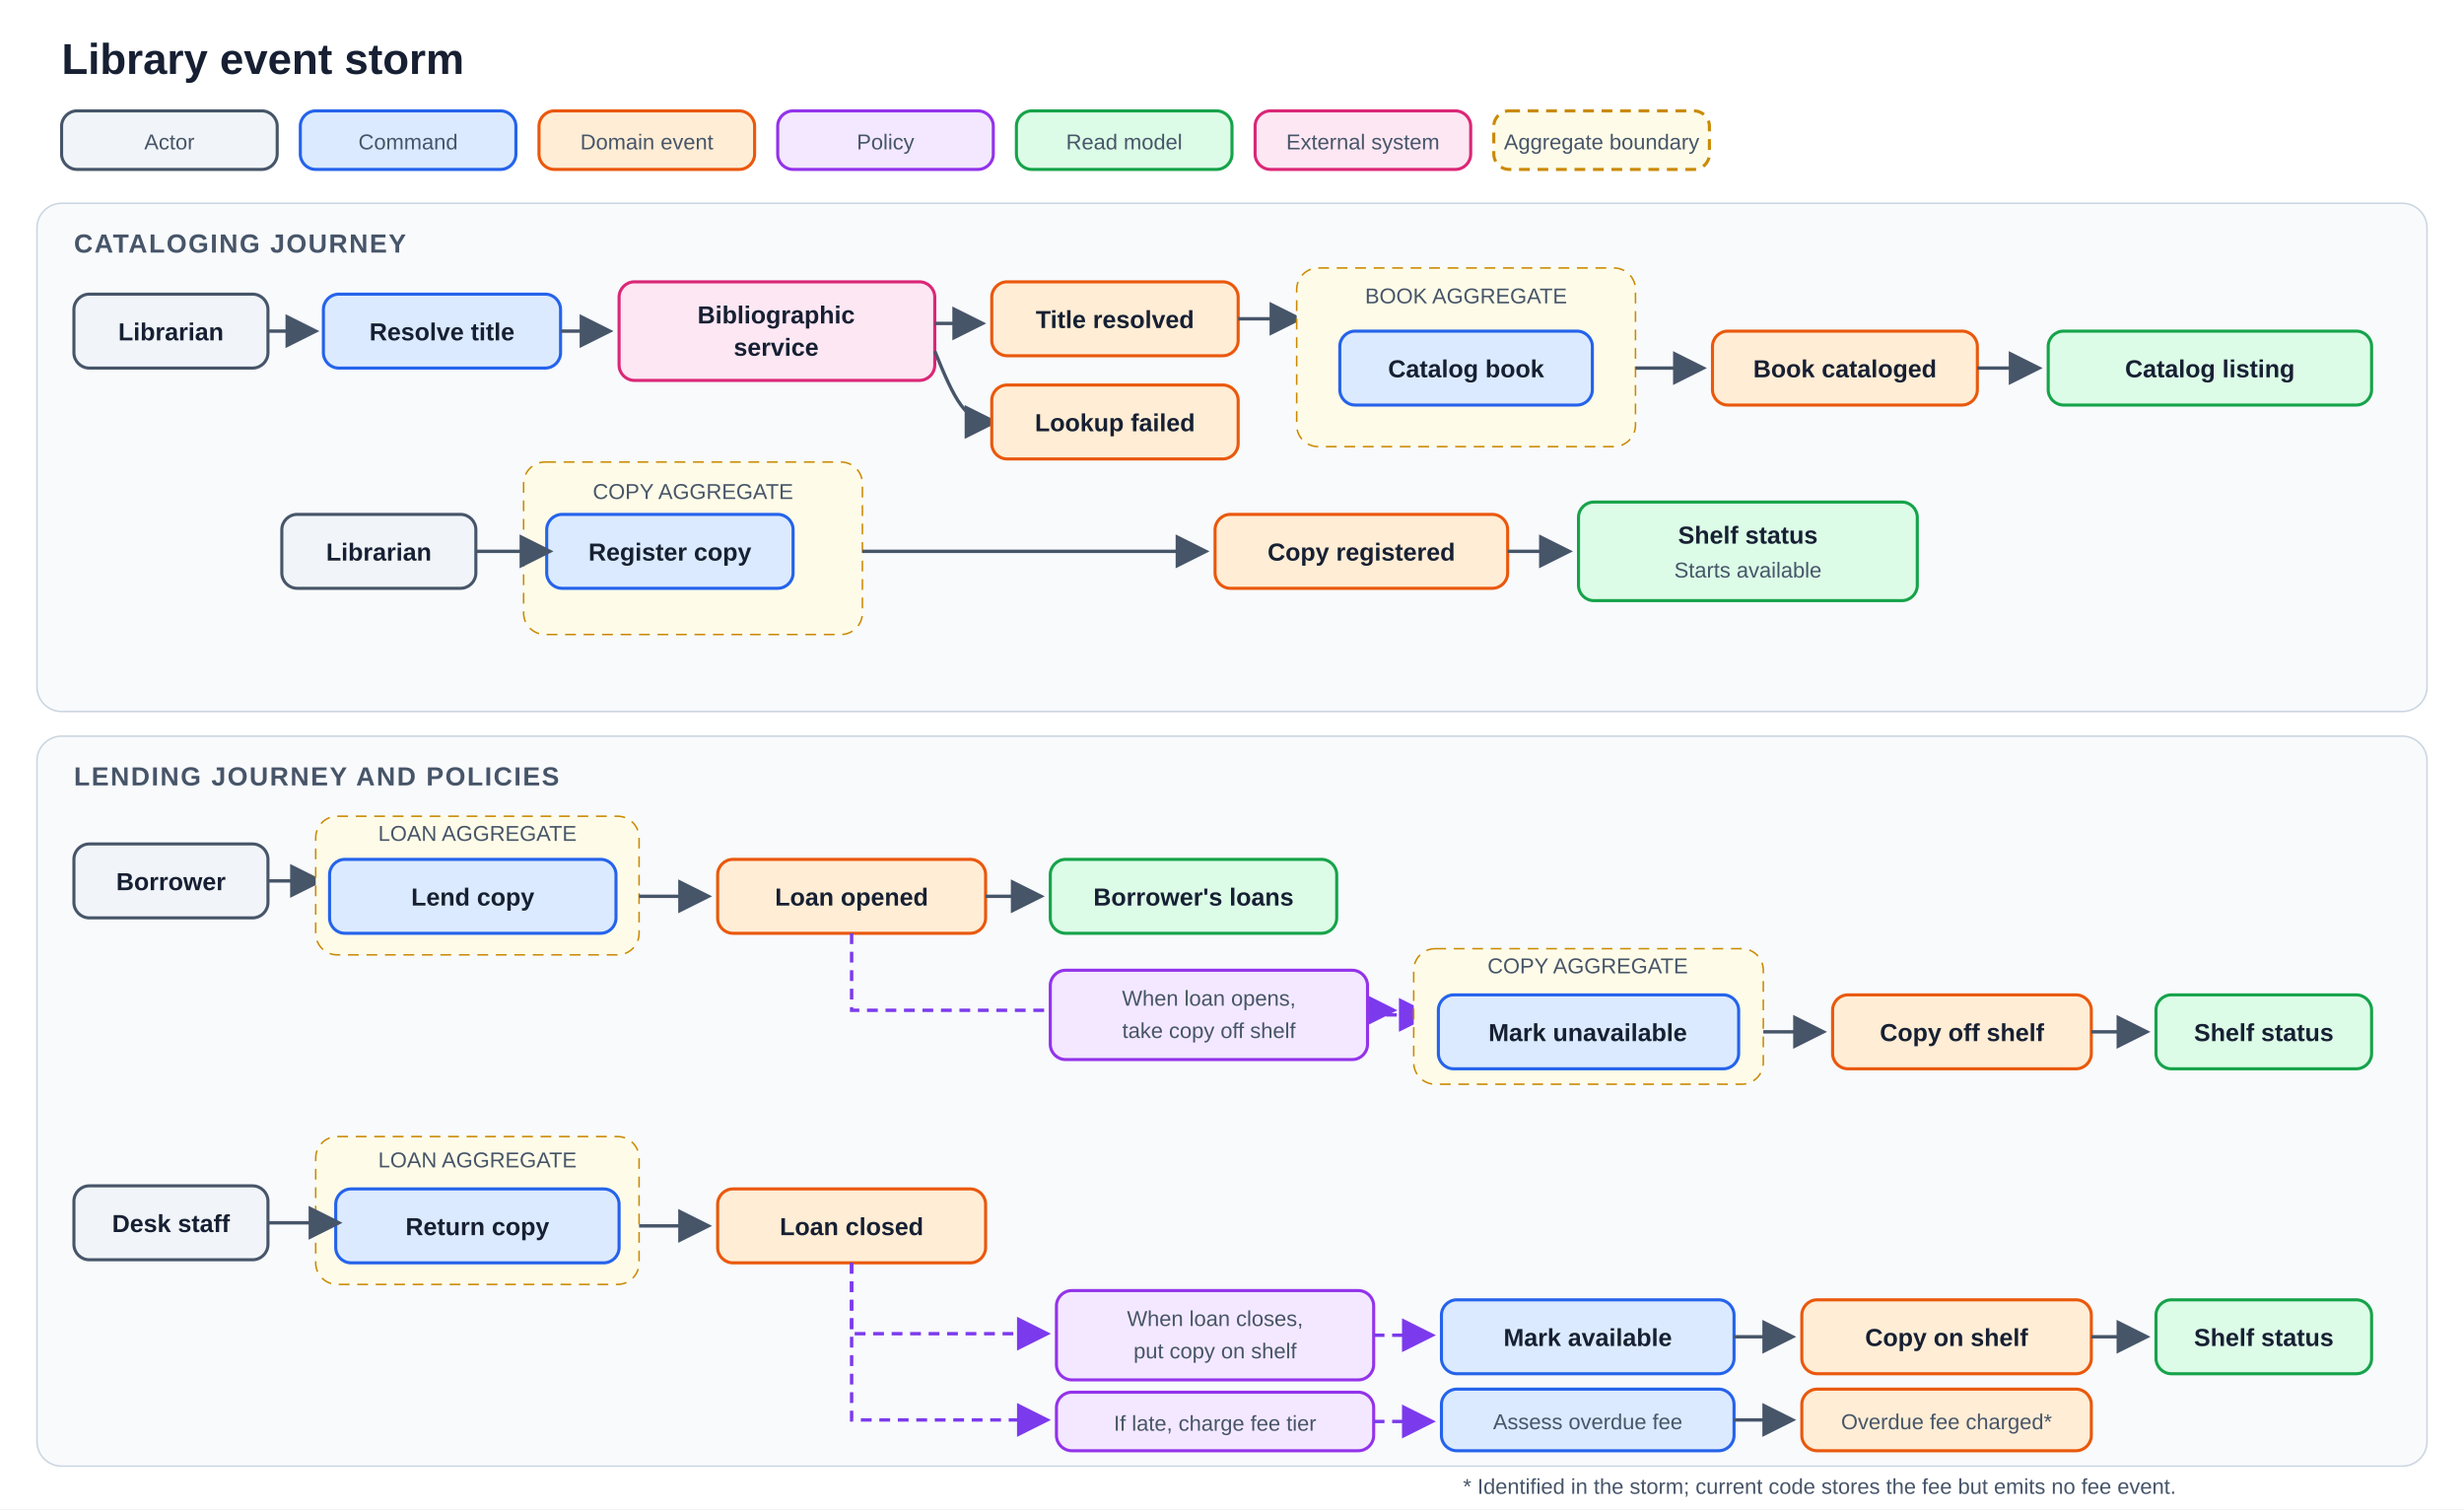
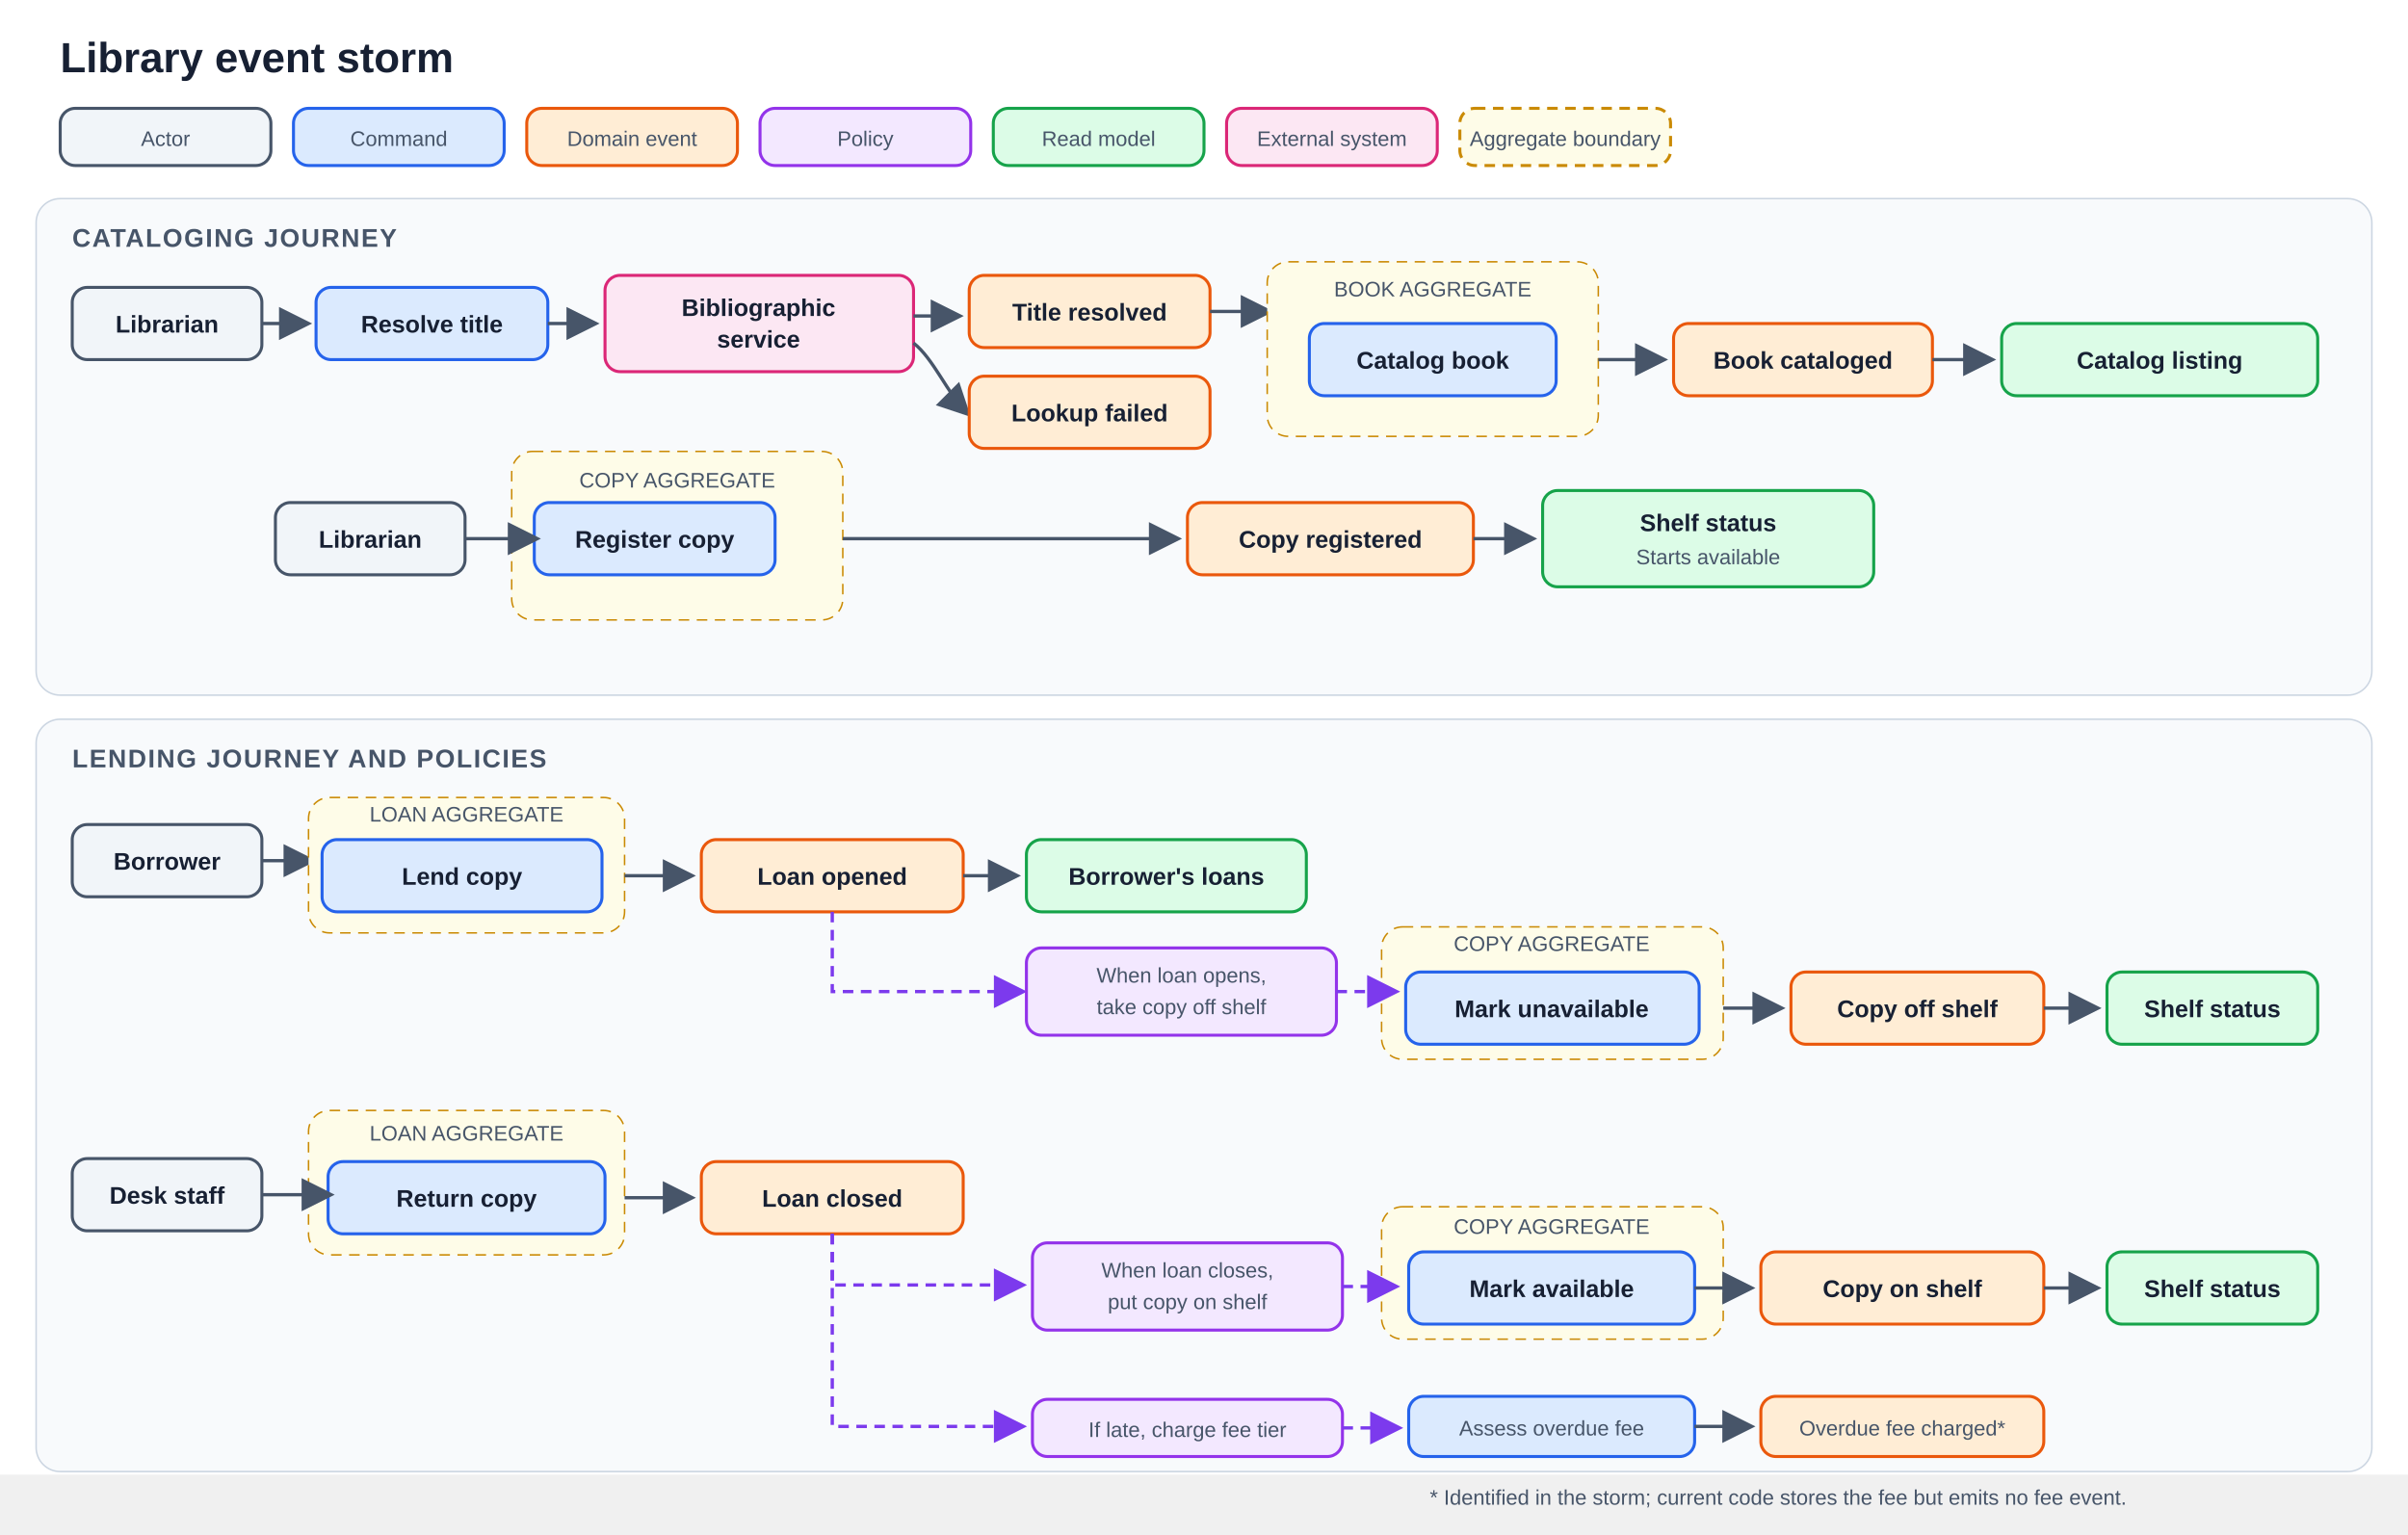
- <svg xmlns="http://www.w3.org/2000/svg" viewBox="0 0 1600 980" role="img" aria-labelledby="title description">
+ <svg xmlns="http://www.w3.org/2000/svg" viewBox="0 0 1600 1020" role="img" aria-labelledby="title description">
  <defs>
    <marker id="arrow" markerWidth="10" markerHeight="10" refX="8" refY="5" orient="auto">
      <path d="M0,0 L10,5 L0,10 Z" fill="#475569" />
    </marker>
    <marker id="dotted-arrow" markerWidth="10" markerHeight="10" refX="8" refY="5" orient="auto">
      <path d="M0,0 L10,5 L0,10 Z" fill="#7c3aed" />
    </marker>
    <style>
      text { font-family: Arial, Helvetica, sans-serif; fill: #172033; }
      .title { font-size: 28px; font-weight: 700; }
      .lane { font-size: 17px; font-weight: 700; letter-spacing: 1px; fill: #475569; }
      .label { font-size: 16px; font-weight: 700; }
      .small { font-size: 14px; fill: #475569; }
      .node { stroke-width: 2; rx: 10; }
      .command { fill: #dbeafe; stroke: #2563eb; }
      .event { fill: #ffedd5; stroke: #ea580c; }
      .policy { fill: #f3e8ff; stroke: #9333ea; }
      .read { fill: #dcfce7; stroke: #16a34a; }
      .external { fill: #fce7f3; stroke: #db2777; }
      .actor { fill: #f1f5f9; stroke: #475569; }
      .aggregate { fill: #fefce8; stroke: #ca8a04; stroke-dasharray: 7 5; }
      .flow { fill: none; stroke: #475569; stroke-width: 2.2; marker-end: url(#arrow); }
      .reaction { fill: none; stroke: #7c3aed; stroke-width: 2.2; stroke-dasharray: 7 5; marker-end: url(#dotted-arrow); }
+       .reaction-link { fill: none; stroke: #7c3aed; stroke-width: 2.2; stroke-dasharray: 7 5; }
    </style>
  </defs>
  <rect width="1600" height="980" fill="#ffffff" />
  <text x="40" y="48" class="title">Library event storm</text>
  <g transform="translate(40 72)">
    <rect x="0" y="0" width="140" height="38" class="node actor" />
    <text x="70" y="25" text-anchor="middle" class="small">Actor</text>
    <rect x="155" y="0" width="140" height="38" class="node command" />
    <text x="225" y="25" text-anchor="middle" class="small">Command</text>
    <rect x="310" y="0" width="140" height="38" class="node event" />
    <text x="380" y="25" text-anchor="middle" class="small">Domain event</text>
    <rect x="465" y="0" width="140" height="38" class="node policy" />
    <text x="535" y="25" text-anchor="middle" class="small">Policy</text>
    <rect x="620" y="0" width="140" height="38" class="node read" />
    <text x="690" y="25" text-anchor="middle" class="small">Read model</text>
    <rect x="775" y="0" width="140" height="38" class="node external" />
    <text x="845" y="25" text-anchor="middle" class="small">External system</text>
    <rect x="930" y="0" width="140" height="38" class="node aggregate" />
    <text x="1000" y="25" text-anchor="middle" class="small">Aggregate boundary</text>
  </g>
  <rect x="24" y="132" width="1552" height="330" rx="16" fill="#f8fafc" stroke="#cbd5e1" />
  <text x="48" y="164" class="lane">CATALOGING JOURNEY</text>
  <rect x="48" y="191" width="126" height="48" class="node actor" />
  <text x="111" y="221" text-anchor="middle" class="label">Librarian</text>
  <path d="M174 215 H203" class="flow" />
  <rect x="210" y="191" width="154" height="48" class="node command" />
  <text x="287" y="221" text-anchor="middle" class="label">Resolve title</text>
  <path d="M364 215 H394" class="flow" />
  <rect x="402" y="183" width="205" height="64" class="node external" />
  <text x="504" y="210" text-anchor="middle" class="label">Bibliographic</text>
  <text x="504" y="231" text-anchor="middle" class="label">service</text>
  <path d="M607 210 H636" class="flow" />
  <rect x="644" y="183" width="160" height="48" class="node event" />
  <text x="724" y="213" text-anchor="middle" class="label">Title resolved</text>
-   <path d="M607 228 C620 260 627 274 644 274" class="flow" />
+   <path d="M607 228 C620 238 630 262 642 274" class="flow" />
  <rect x="644" y="250" width="160" height="48" class="node event" />
  <text x="724" y="280" text-anchor="middle" class="label">Lookup failed</text>
  <path d="M804 207 H842" class="flow" />
  <rect x="842" y="174" width="220" height="116" rx="14" class="aggregate" />
  <text x="952" y="197" text-anchor="middle" class="small">BOOK AGGREGATE</text>
  <rect x="870" y="215" width="164" height="48" class="node command" />
  <text x="952" y="245" text-anchor="middle" class="label">Catalog book</text>
  <path d="M1062 239 H1104" class="flow" />
  <rect x="1112" y="215" width="172" height="48" class="node event" />
  <text x="1198" y="245" text-anchor="middle" class="label">Book cataloged</text>
  <path d="M1284 239 H1322" class="flow" />
  <rect x="1330" y="215" width="210" height="48" class="node read" />
  <text x="1435" y="245" text-anchor="middle" class="label">Catalog listing</text>
  <rect x="183" y="334" width="126" height="48" class="node actor" />
  <text x="246" y="364" text-anchor="middle" class="label">Librarian</text>
  <rect x="340" y="300" width="220" height="112" rx="14" class="aggregate" />
  <text x="450" y="324" text-anchor="middle" class="small">COPY AGGREGATE</text>
  <rect x="355" y="334" width="160" height="48" class="node command" />
  <text x="435" y="364" text-anchor="middle" class="label">Register copy</text>
  <path d="M309 358 H355" class="flow" />
  <path d="M560 358 H781" class="flow" />
  <rect x="789" y="334" width="190" height="48" class="node event" />
  <text x="884" y="364" text-anchor="middle" class="label">Copy registered</text>
  <path d="M979 358 H1017" class="flow" />
  <rect x="1025" y="326" width="220" height="64" class="node read" />
  <text x="1135" y="353" text-anchor="middle" class="label">Shelf status</text>
  <text x="1135" y="375" text-anchor="middle" class="small">Starts available</text>
-   <rect x="24" y="478" width="1552" height="474" rx="16" fill="#f8fafc" stroke="#cbd5e1" />
+   <rect x="24" y="478" width="1552" height="500" rx="16" fill="#f8fafc" stroke="#cbd5e1" />
  <text x="48" y="510" class="lane">LENDING JOURNEY AND POLICIES</text>
  <rect x="48" y="548" width="126" height="48" class="node actor" />
  <text x="111" y="578" text-anchor="middle" class="label">Borrower</text>
  <path d="M174 572 H206" class="flow" />
  <rect x="205" y="530" width="210" height="90" rx="14" class="aggregate" />
  <text x="310" y="546" text-anchor="middle" class="small">LOAN AGGREGATE</text>
  <rect x="214" y="558" width="186" height="48" class="node command" />
  <text x="307" y="588" text-anchor="middle" class="label">Lend copy</text>
  <path d="M415 582 H458" class="flow" />
  <rect x="466" y="558" width="174" height="48" class="node event" />
  <text x="553" y="588" text-anchor="middle" class="label">Loan opened</text>
  <path d="M640 582 H674" class="flow" />
  <rect x="682" y="558" width="186" height="48" class="node read" />
  <text x="775" y="588" text-anchor="middle" class="label">Borrower's loans</text>
-   <path d="M553 606 V656 H903" class="reaction" />
+   <path d="M553 606 V659 H678" class="reaction" />
  <rect x="682" y="630" width="206" height="58" class="node policy" />
  <text x="785" y="653" text-anchor="middle" class="small">When loan opens,</text>
  <text x="785" y="674" text-anchor="middle" class="small">take copy off shelf</text>
-   <path d="M888 659 H926" class="reaction" />
  <rect x="918" y="616" width="227" height="88" rx="14" class="aggregate" />
  <text x="1031" y="632" text-anchor="middle" class="small">COPY AGGREGATE</text>
+   <path d="M888 659 H926" class="reaction" />
  <rect x="934" y="646" width="195" height="48" class="node command" />
  <text x="1031" y="676" text-anchor="middle" class="label">Mark unavailable</text>
  <path d="M1145 670 H1182" class="flow" />
  <rect x="1190" y="646" width="168" height="48" class="node event" />
  <text x="1274" y="676" text-anchor="middle" class="label">Copy off shelf</text>
  <path d="M1358 670 H1392" class="flow" />
  <rect x="1400" y="646" width="140" height="48" class="node read" />
  <text x="1470" y="676" text-anchor="middle" class="label">Shelf status</text>
  <rect x="48" y="770" width="126" height="48" class="node actor" />
  <text x="111" y="800" text-anchor="middle" class="label">Desk staff</text>
  <rect x="205" y="738" width="210" height="96" rx="14" class="aggregate" />
  <text x="310" y="758" text-anchor="middle" class="small">LOAN AGGREGATE</text>
  <rect x="218" y="772" width="184" height="48" class="node command" />
  <text x="310" y="802" text-anchor="middle" class="label">Return copy</text>
  <path d="M174 794 H218" class="flow" />
  <path d="M415 796 H458" class="flow" />
  <rect x="466" y="772" width="174" height="48" class="node event" />
  <text x="553" y="802" text-anchor="middle" class="label">Loan closed</text>
-   <path d="M553 820 V866 H678" class="reaction" />
-   <rect x="686" y="838" width="206" height="58" class="node policy" />
-   <text x="789" y="861" text-anchor="middle" class="small">When loan closes,</text>
-   <text x="789" y="882" text-anchor="middle" class="small">put copy on shelf</text>
-   <path d="M892 867 H928" class="reaction" />
-   <rect x="936" y="844" width="190" height="48" class="node command" />
-   <text x="1031" y="874" text-anchor="middle" class="label">Mark available</text>
-   <path d="M1126 868 H1162" class="flow" />
-   <rect x="1170" y="844" width="188" height="48" class="node event" />
-   <text x="1264" y="874" text-anchor="middle" class="label">Copy on shelf</text>
-   <path d="M1358 868 H1392" class="flow" />
-   <rect x="1400" y="844" width="140" height="48" class="node read" />
-   <text x="1470" y="874" text-anchor="middle" class="label">Shelf status</text>
-   <path d="M553 820 V922 H678" class="reaction" />
-   <rect x="686" y="904" width="206" height="38" class="node policy" />
-   <text x="789" y="929" text-anchor="middle" class="small">If late, charge fee tier</text>
-   <path d="M892 923 H928" class="reaction" />
-   <rect x="936" y="902" width="190" height="40" class="node command" />
-   <text x="1031" y="928" text-anchor="middle" class="small">Assess overdue fee</text>
-   <path d="M1126 922 H1162" class="flow" />
-   <rect x="1170" y="902" width="188" height="40" class="node event" />
-   <text x="1264" y="928" text-anchor="middle" class="small">Overdue fee charged*</text>
-   <text x="950" y="970" class="small">* Identified in the storm; current code stores the fee but emits no fee event.</text>
+   <path d="M553 820 V854 H678" class="reaction" />
+   <rect x="686" y="826" width="206" height="58" class="node policy" />
+   <text x="789" y="849" text-anchor="middle" class="small">When loan closes,</text>
+   <text x="789" y="870" text-anchor="middle" class="small">put copy on shelf</text>
+   <rect x="918" y="802" width="227" height="88" rx="14" class="aggregate" />
+   <text x="1031" y="820" text-anchor="middle" class="small">COPY AGGREGATE</text>
+   <path d="M892 855 H926" class="reaction" />
+   <rect x="936" y="832" width="190" height="48" class="node command" />
+   <text x="1031" y="862" text-anchor="middle" class="label">Mark available</text>
+   <path d="M1126 856 H1162" class="flow" />
+   <rect x="1170" y="832" width="188" height="48" class="node event" />
+   <text x="1264" y="862" text-anchor="middle" class="label">Copy on shelf</text>
+   <path d="M1358 856 H1392" class="flow" />
+   <rect x="1400" y="832" width="140" height="48" class="node read" />
+   <text x="1470" y="862" text-anchor="middle" class="label">Shelf status</text>
+   <path d="M553 820 V948 H678" class="reaction" />
+   <rect x="686" y="930" width="206" height="38" class="node policy" />
+   <text x="789" y="955" text-anchor="middle" class="small">If late, charge fee tier</text>
+   <path d="M892 949 H928" class="reaction" />
+   <rect x="936" y="928" width="190" height="40" class="node command" />
+   <text x="1031" y="954" text-anchor="middle" class="small">Assess overdue fee</text>
+   <path d="M1126 948 H1162" class="flow" />
+   <rect x="1170" y="928" width="188" height="40" class="node event" />
+   <text x="1264" y="954" text-anchor="middle" class="small">Overdue fee charged*</text>
+   <text x="950" y="1000" class="small">* Identified in the storm; current code stores the fee but emits no fee event.</text>
</svg>
